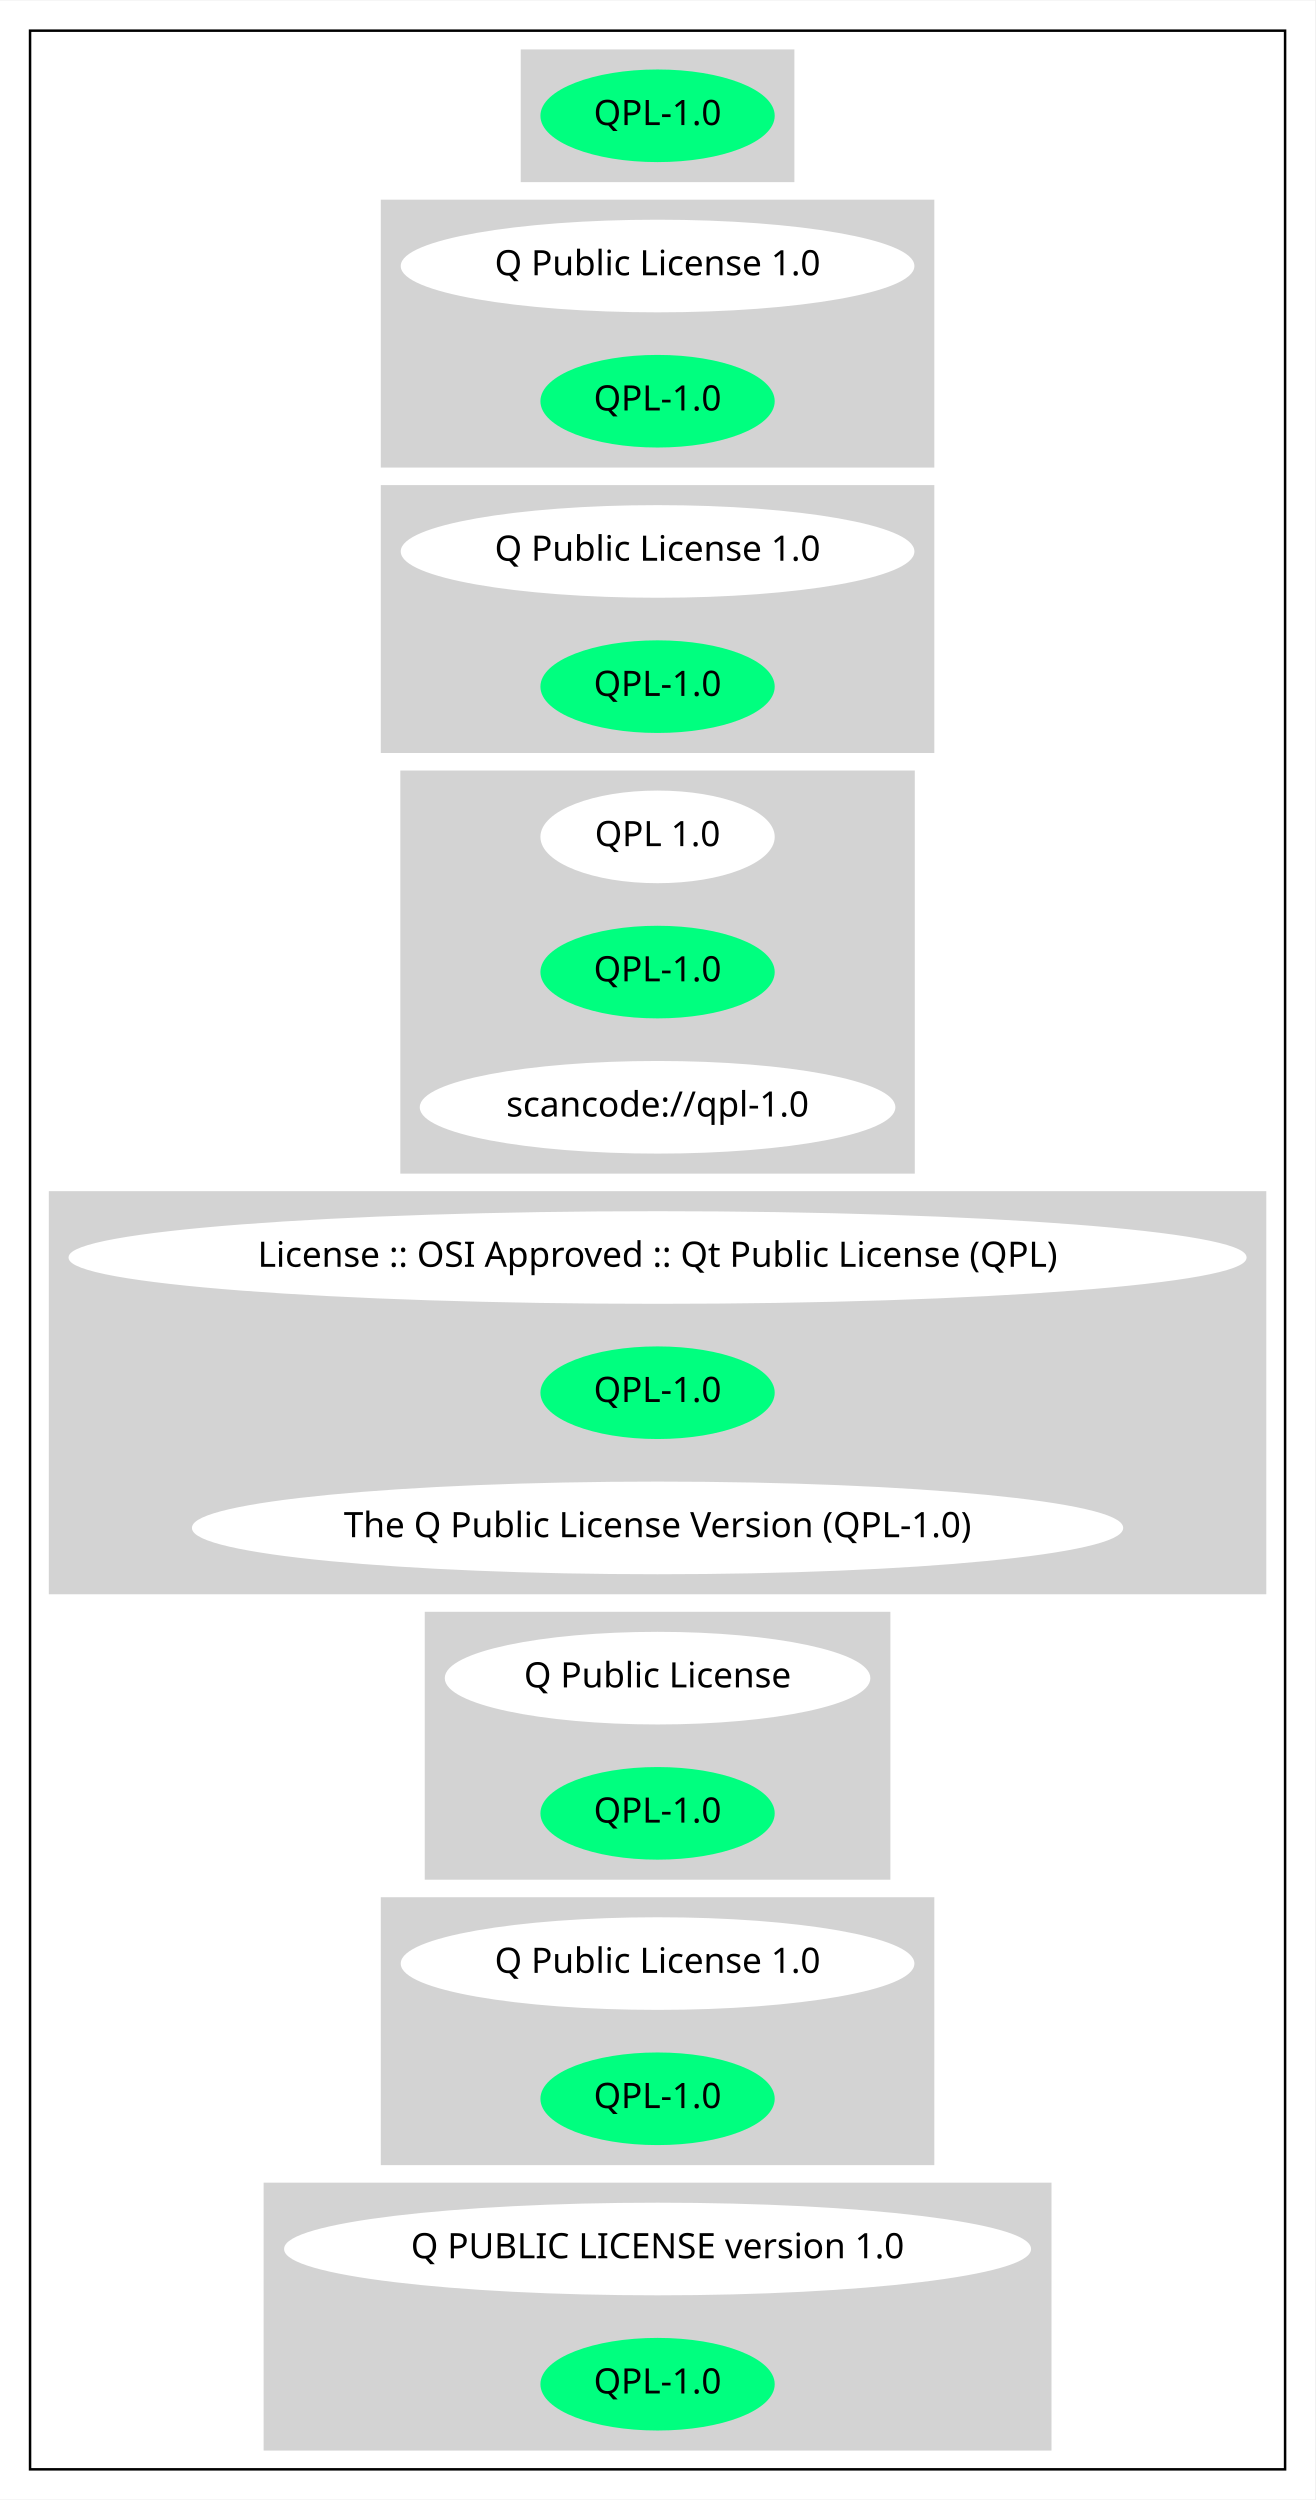
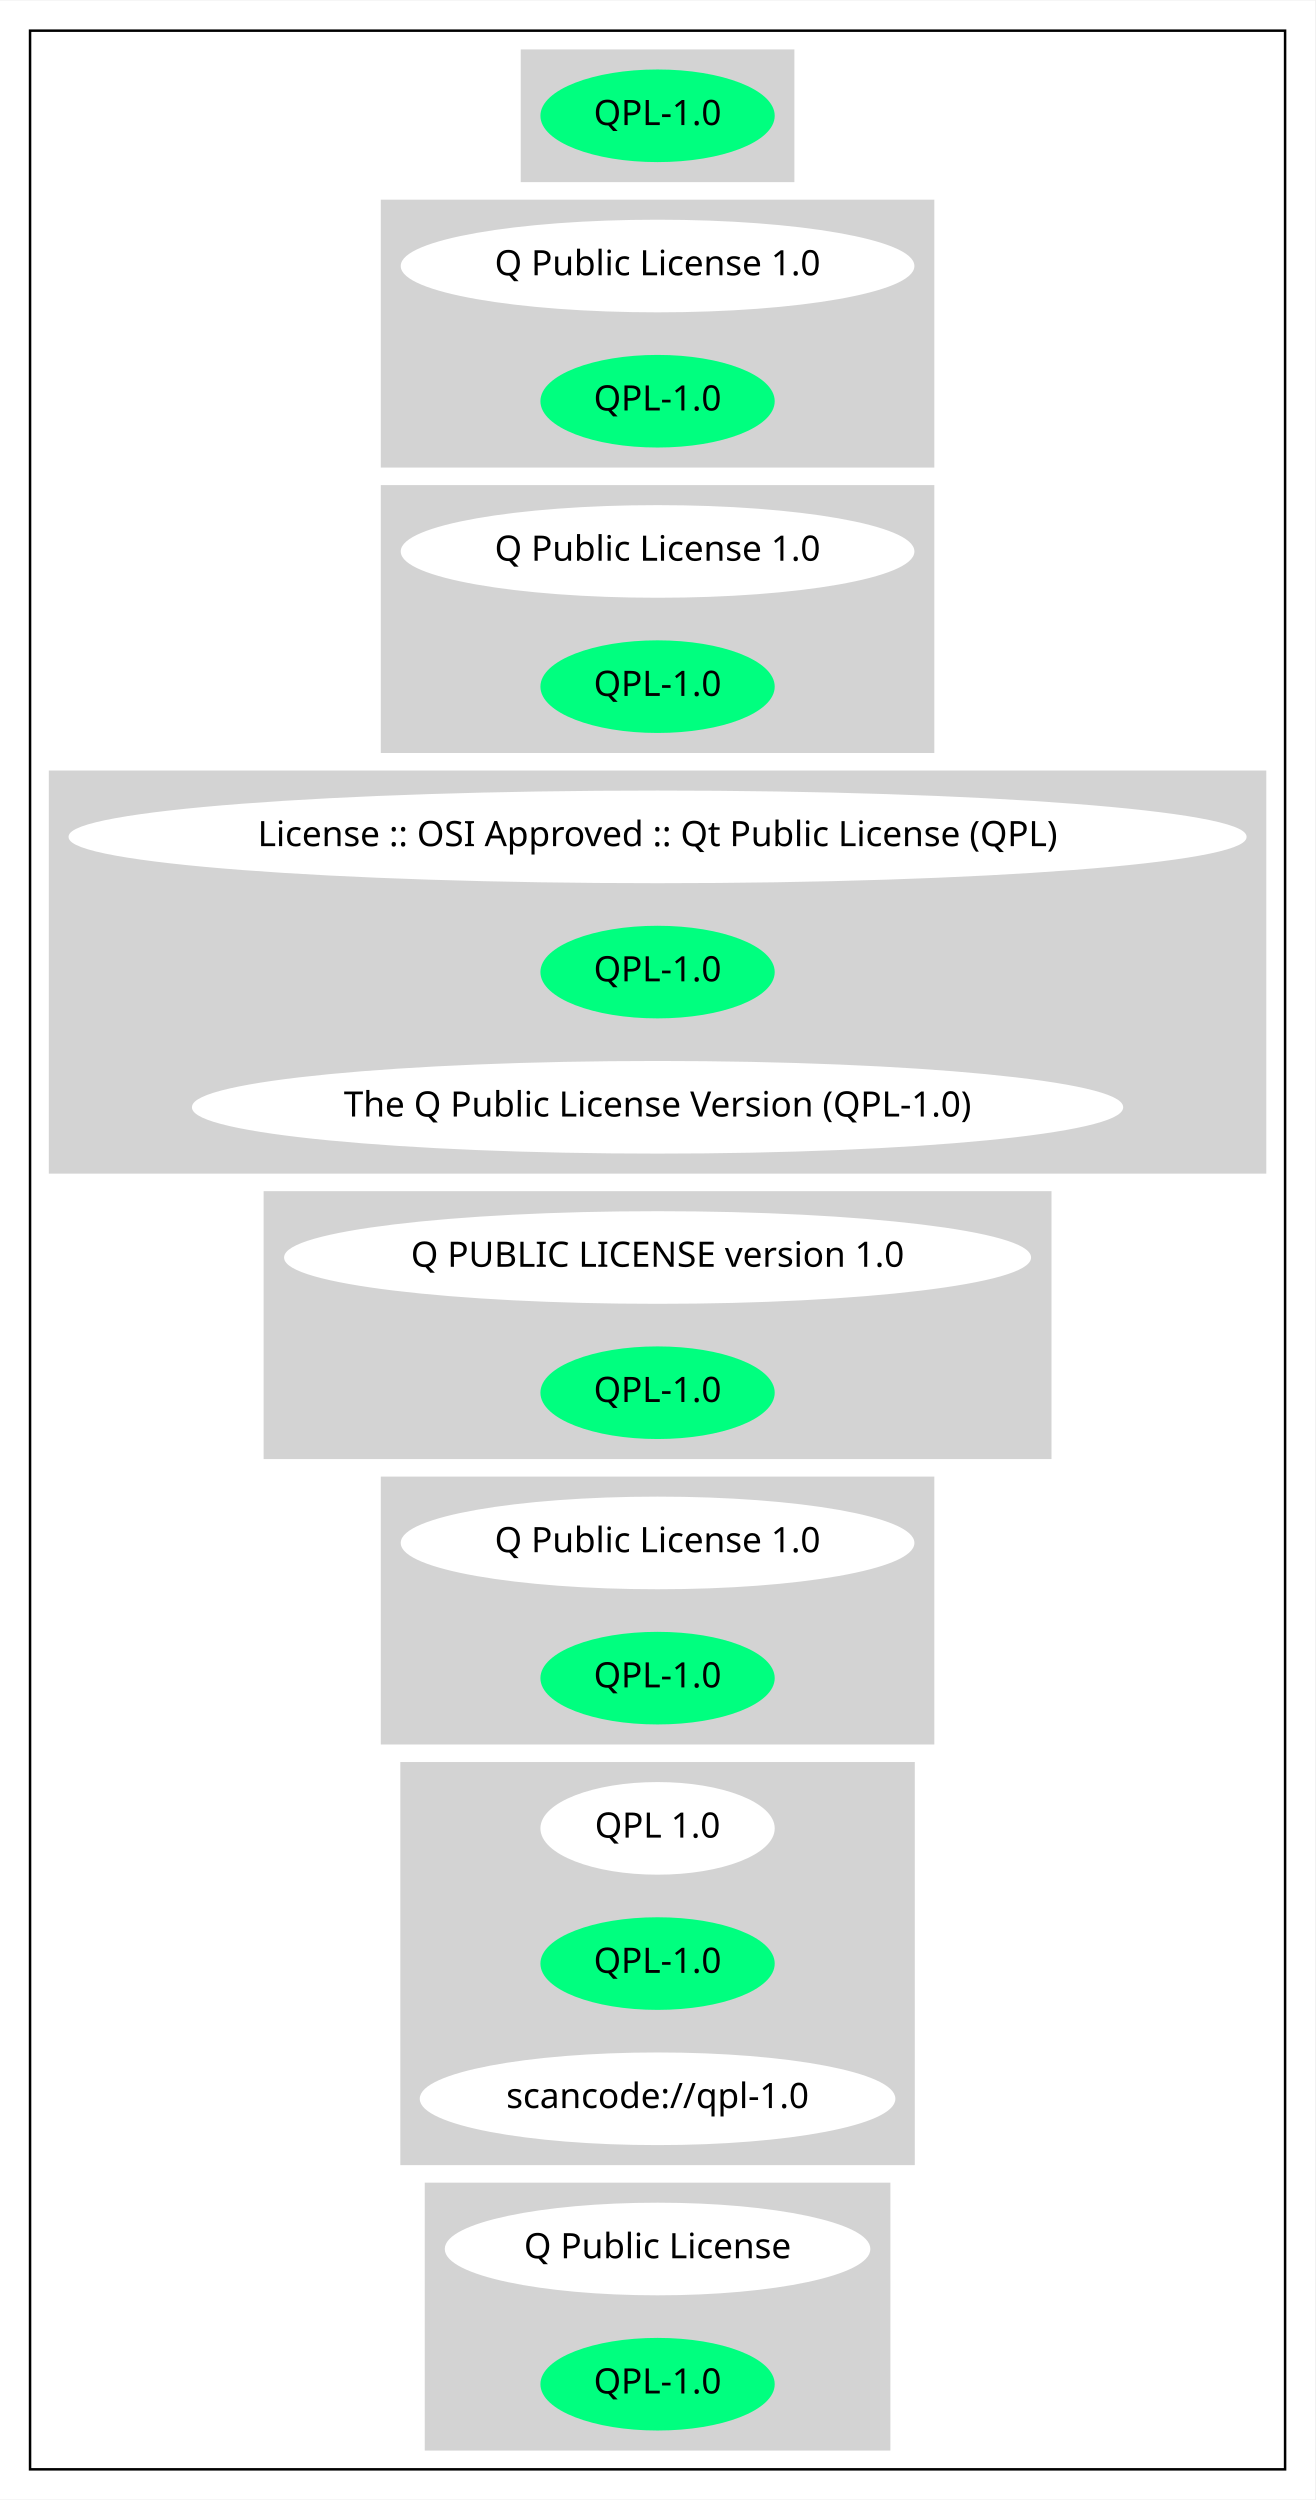
<svg xmlns="http://www.w3.org/2000/svg" width="525pt" height="998pt" viewBox="0.00 0.00 525.26 998.00">
  <g id="graph0" class="graph" transform="scale(1 1) rotate(0) translate(4 994)">
    <polygon fill="white" stroke="transparent" points="-4,4 -4,-994 521.26,-994 521.26,4 -4,4" />
    <g id="clust1" class="cluster">
      <polygon fill="none" stroke="black" points="8,-8 8,-982 509.26,-982 509.26,-8 8,-8" />
    </g>
    <g id="clust2" class="cluster">
      <polygon fill="lightgray" stroke="lightgray" points="204.48,-922 204.48,-974 312.78,-974 312.78,-922 204.48,-922" />
    </g>
    <g id="clust3" class="cluster">
      <polygon fill="lightgray" stroke="lightgray" points="148.59,-808 148.59,-914 368.67,-914 368.67,-808 148.59,-808" />
    </g>
    <g id="clust4" class="cluster">
      <polygon fill="lightgray" stroke="lightgray" points="148.59,-694 148.59,-800 368.67,-800 368.67,-694 148.59,-694" />
    </g>
    <g id="clust5" class="cluster">
-       <polygon fill="lightgray" stroke="lightgray" points="156.39,-526 156.39,-686 360.87,-686 360.87,-526 156.39,-526" />
+       <polygon fill="lightgray" stroke="lightgray" points="16,-526 16,-686 501.26,-686 501.26,-526 16,-526" />
    </g>
    <g id="clust6" class="cluster">
-       <polygon fill="lightgray" stroke="lightgray" points="16,-358 16,-518 501.26,-518 501.26,-358 16,-358" />
+       <polygon fill="lightgray" stroke="lightgray" points="101.79,-412 101.79,-518 415.47,-518 415.47,-412 101.79,-412" />
    </g>
    <g id="clust7" class="cluster">
-       <polygon fill="lightgray" stroke="lightgray" points="166.14,-244 166.14,-350 351.12,-350 351.12,-244 166.14,-244" />
+       <polygon fill="lightgray" stroke="lightgray" points="148.59,-298 148.59,-404 368.67,-404 368.67,-298 148.59,-298" />
    </g>
    <g id="clust8" class="cluster">
-       <polygon fill="lightgray" stroke="lightgray" points="148.59,-130 148.59,-236 368.67,-236 368.67,-130 148.59,-130" />
+       <polygon fill="lightgray" stroke="lightgray" points="156.39,-130 156.39,-290 360.87,-290 360.87,-130 156.39,-130" />
    </g>
    <g id="clust9" class="cluster">
-       <polygon fill="lightgray" stroke="lightgray" points="101.79,-16 101.79,-122 415.47,-122 415.47,-16 101.79,-16" />
+       <polygon fill="lightgray" stroke="lightgray" points="166.14,-16 166.14,-122 351.12,-122 351.12,-16 166.14,-16" />
    </g>
    <g id="node1" class="node">
      <ellipse fill="springgreen" stroke="springgreen" cx="258.63" cy="-948" rx="46.29" ry="18" />
      <text text-anchor="middle" x="258.63" y="-944.3" font-family="Times-Roman" font-size="14.00">QPL-1.0</text>
    </g>
    <g id="node2" class="node">
      <ellipse fill="white" stroke="white" cx="258.63" cy="-888" rx="102.08" ry="18" />
      <text text-anchor="middle" x="258.63" y="-884.3" font-family="Times-Roman" font-size="14.00">Q Public License 1.0</text>
    </g>
    <g id="node3" class="node">
      <ellipse fill="springgreen" stroke="springgreen" cx="258.63" cy="-834" rx="46.29" ry="18" />
      <text text-anchor="middle" x="258.63" y="-830.3" font-family="Times-Roman" font-size="14.00">QPL-1.0</text>
    </g>
    <g id="node4" class="node">
      <ellipse fill="white" stroke="white" cx="258.63" cy="-774" rx="102.08" ry="18" />
      <text text-anchor="middle" x="258.63" y="-770.3" font-family="Times-Roman" font-size="14.00">Q Public License 1.0</text>
    </g>
    <g id="node5" class="node">
      <ellipse fill="springgreen" stroke="springgreen" cx="258.63" cy="-720" rx="46.29" ry="18" />
      <text text-anchor="middle" x="258.63" y="-716.3" font-family="Times-Roman" font-size="14.00">QPL-1.0</text>
    </g>
    <g id="node6" class="node">
-       <ellipse fill="white" stroke="white" cx="258.63" cy="-660" rx="46.29" ry="18" />
-       <text text-anchor="middle" x="258.63" y="-656.3" font-family="Times-Roman" font-size="14.00">QPL 1.0</text>
+       <ellipse fill="white" stroke="white" cx="258.63" cy="-660" rx="234.76" ry="18" />
+       <text text-anchor="middle" x="258.63" y="-656.3" font-family="Times-Roman" font-size="14.00">License :: OSI Approved :: Qt Public License (QPL)</text>
    </g>
    <g id="node7" class="node">
      <ellipse fill="springgreen" stroke="springgreen" cx="258.63" cy="-606" rx="46.29" ry="18" />
      <text text-anchor="middle" x="258.63" y="-602.3" font-family="Times-Roman" font-size="14.00">QPL-1.0</text>
    </g>
    <g id="node8" class="node">
-       <ellipse fill="white" stroke="white" cx="258.63" cy="-552" rx="94.48" ry="18" />
-       <text text-anchor="middle" x="258.63" y="-548.3" font-family="Times-Roman" font-size="14.00">scancode://qpl-1.0</text>
+       <ellipse fill="white" stroke="white" cx="258.63" cy="-552" rx="185.47" ry="18" />
+       <text text-anchor="middle" x="258.63" y="-548.3" font-family="Times-Roman" font-size="14.00">The Q Public License Version (QPL-1.0)</text>
    </g>
    <g id="node9" class="node">
-       <ellipse fill="white" stroke="white" cx="258.63" cy="-492" rx="234.76" ry="18" />
-       <text text-anchor="middle" x="258.63" y="-488.3" font-family="Times-Roman" font-size="14.00">License :: OSI Approved :: Qt Public License (QPL)</text>
+       <ellipse fill="white" stroke="white" cx="258.63" cy="-492" rx="148.67" ry="18" />
+       <text text-anchor="middle" x="258.63" y="-488.3" font-family="Times-Roman" font-size="14.00">Q PUBLIC LICENSE version 1.0</text>
    </g>
    <g id="node10" class="node">
      <ellipse fill="springgreen" stroke="springgreen" cx="258.63" cy="-438" rx="46.29" ry="18" />
      <text text-anchor="middle" x="258.63" y="-434.3" font-family="Times-Roman" font-size="14.00">QPL-1.0</text>
    </g>
    <g id="node11" class="node">
-       <ellipse fill="white" stroke="white" cx="258.63" cy="-384" rx="185.47" ry="18" />
-       <text text-anchor="middle" x="258.63" y="-380.3" font-family="Times-Roman" font-size="14.00">The Q Public License Version (QPL-1.0)</text>
+       <ellipse fill="white" stroke="white" cx="258.63" cy="-378" rx="102.08" ry="18" />
+       <text text-anchor="middle" x="258.63" y="-374.3" font-family="Times-Roman" font-size="14.00">Q Public License 1.0</text>
    </g>
    <g id="node12" class="node">
-       <ellipse fill="white" stroke="white" cx="258.63" cy="-324" rx="84.49" ry="18" />
-       <text text-anchor="middle" x="258.63" y="-320.3" font-family="Times-Roman" font-size="14.00">Q Public License</text>
+       <ellipse fill="springgreen" stroke="springgreen" cx="258.63" cy="-324" rx="46.29" ry="18" />
+       <text text-anchor="middle" x="258.63" y="-320.3" font-family="Times-Roman" font-size="14.00">QPL-1.0</text>
    </g>
    <g id="node13" class="node">
-       <ellipse fill="springgreen" stroke="springgreen" cx="258.63" cy="-270" rx="46.29" ry="18" />
-       <text text-anchor="middle" x="258.63" y="-266.3" font-family="Times-Roman" font-size="14.00">QPL-1.0</text>
+       <ellipse fill="white" stroke="white" cx="258.63" cy="-264" rx="46.29" ry="18" />
+       <text text-anchor="middle" x="258.63" y="-260.3" font-family="Times-Roman" font-size="14.00">QPL 1.0</text>
    </g>
    <g id="node14" class="node">
-       <ellipse fill="white" stroke="white" cx="258.63" cy="-210" rx="102.08" ry="18" />
-       <text text-anchor="middle" x="258.63" y="-206.3" font-family="Times-Roman" font-size="14.00">Q Public License 1.0</text>
+       <ellipse fill="springgreen" stroke="springgreen" cx="258.63" cy="-210" rx="46.29" ry="18" />
+       <text text-anchor="middle" x="258.63" y="-206.3" font-family="Times-Roman" font-size="14.00">QPL-1.0</text>
    </g>
    <g id="node15" class="node">
-       <ellipse fill="springgreen" stroke="springgreen" cx="258.63" cy="-156" rx="46.29" ry="18" />
-       <text text-anchor="middle" x="258.63" y="-152.3" font-family="Times-Roman" font-size="14.00">QPL-1.0</text>
+       <ellipse fill="white" stroke="white" cx="258.63" cy="-156" rx="94.48" ry="18" />
+       <text text-anchor="middle" x="258.63" y="-152.3" font-family="Times-Roman" font-size="14.00">scancode://qpl-1.0</text>
    </g>
    <g id="node16" class="node">
-       <ellipse fill="white" stroke="white" cx="258.63" cy="-96" rx="148.67" ry="18" />
-       <text text-anchor="middle" x="258.63" y="-92.3" font-family="Times-Roman" font-size="14.00">Q PUBLIC LICENSE version 1.0</text>
+       <ellipse fill="white" stroke="white" cx="258.63" cy="-96" rx="84.49" ry="18" />
+       <text text-anchor="middle" x="258.63" y="-92.3" font-family="Times-Roman" font-size="14.00">Q Public License</text>
    </g>
    <g id="node17" class="node">
      <ellipse fill="springgreen" stroke="springgreen" cx="258.63" cy="-42" rx="46.29" ry="18" />
      <text text-anchor="middle" x="258.63" y="-38.3" font-family="Times-Roman" font-size="14.00">QPL-1.0</text>
    </g>
  </g>
</svg>
